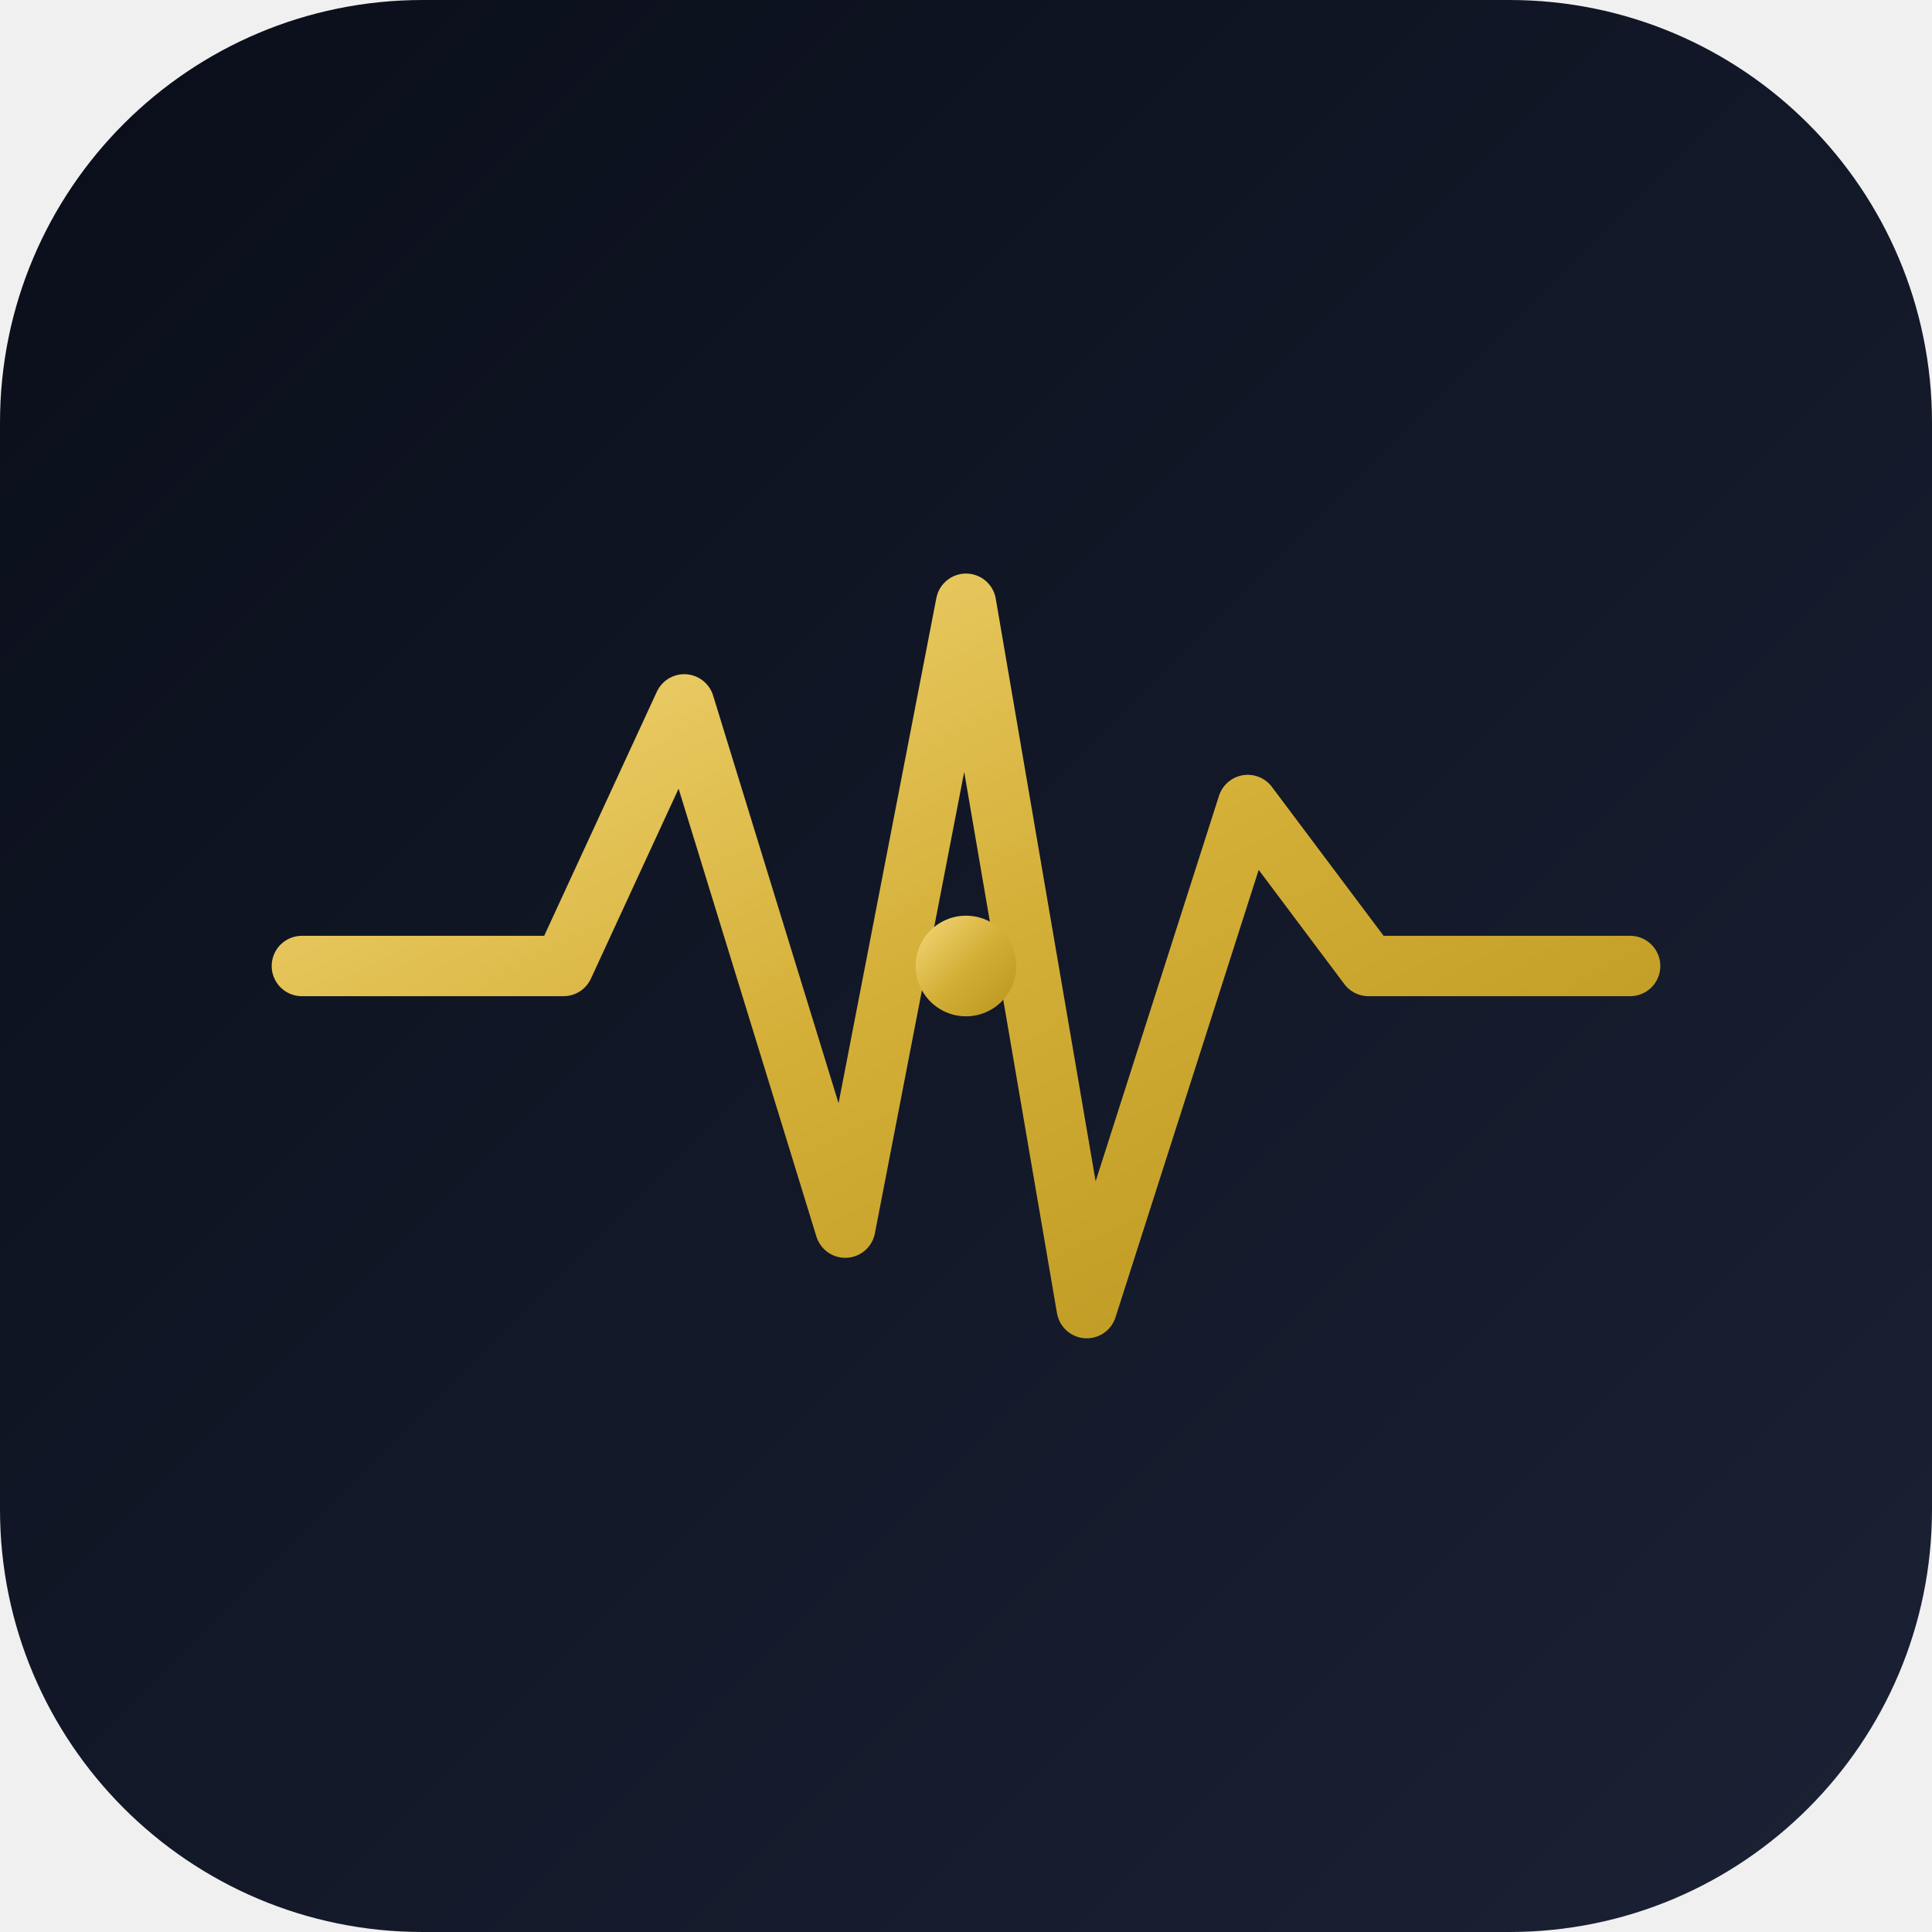
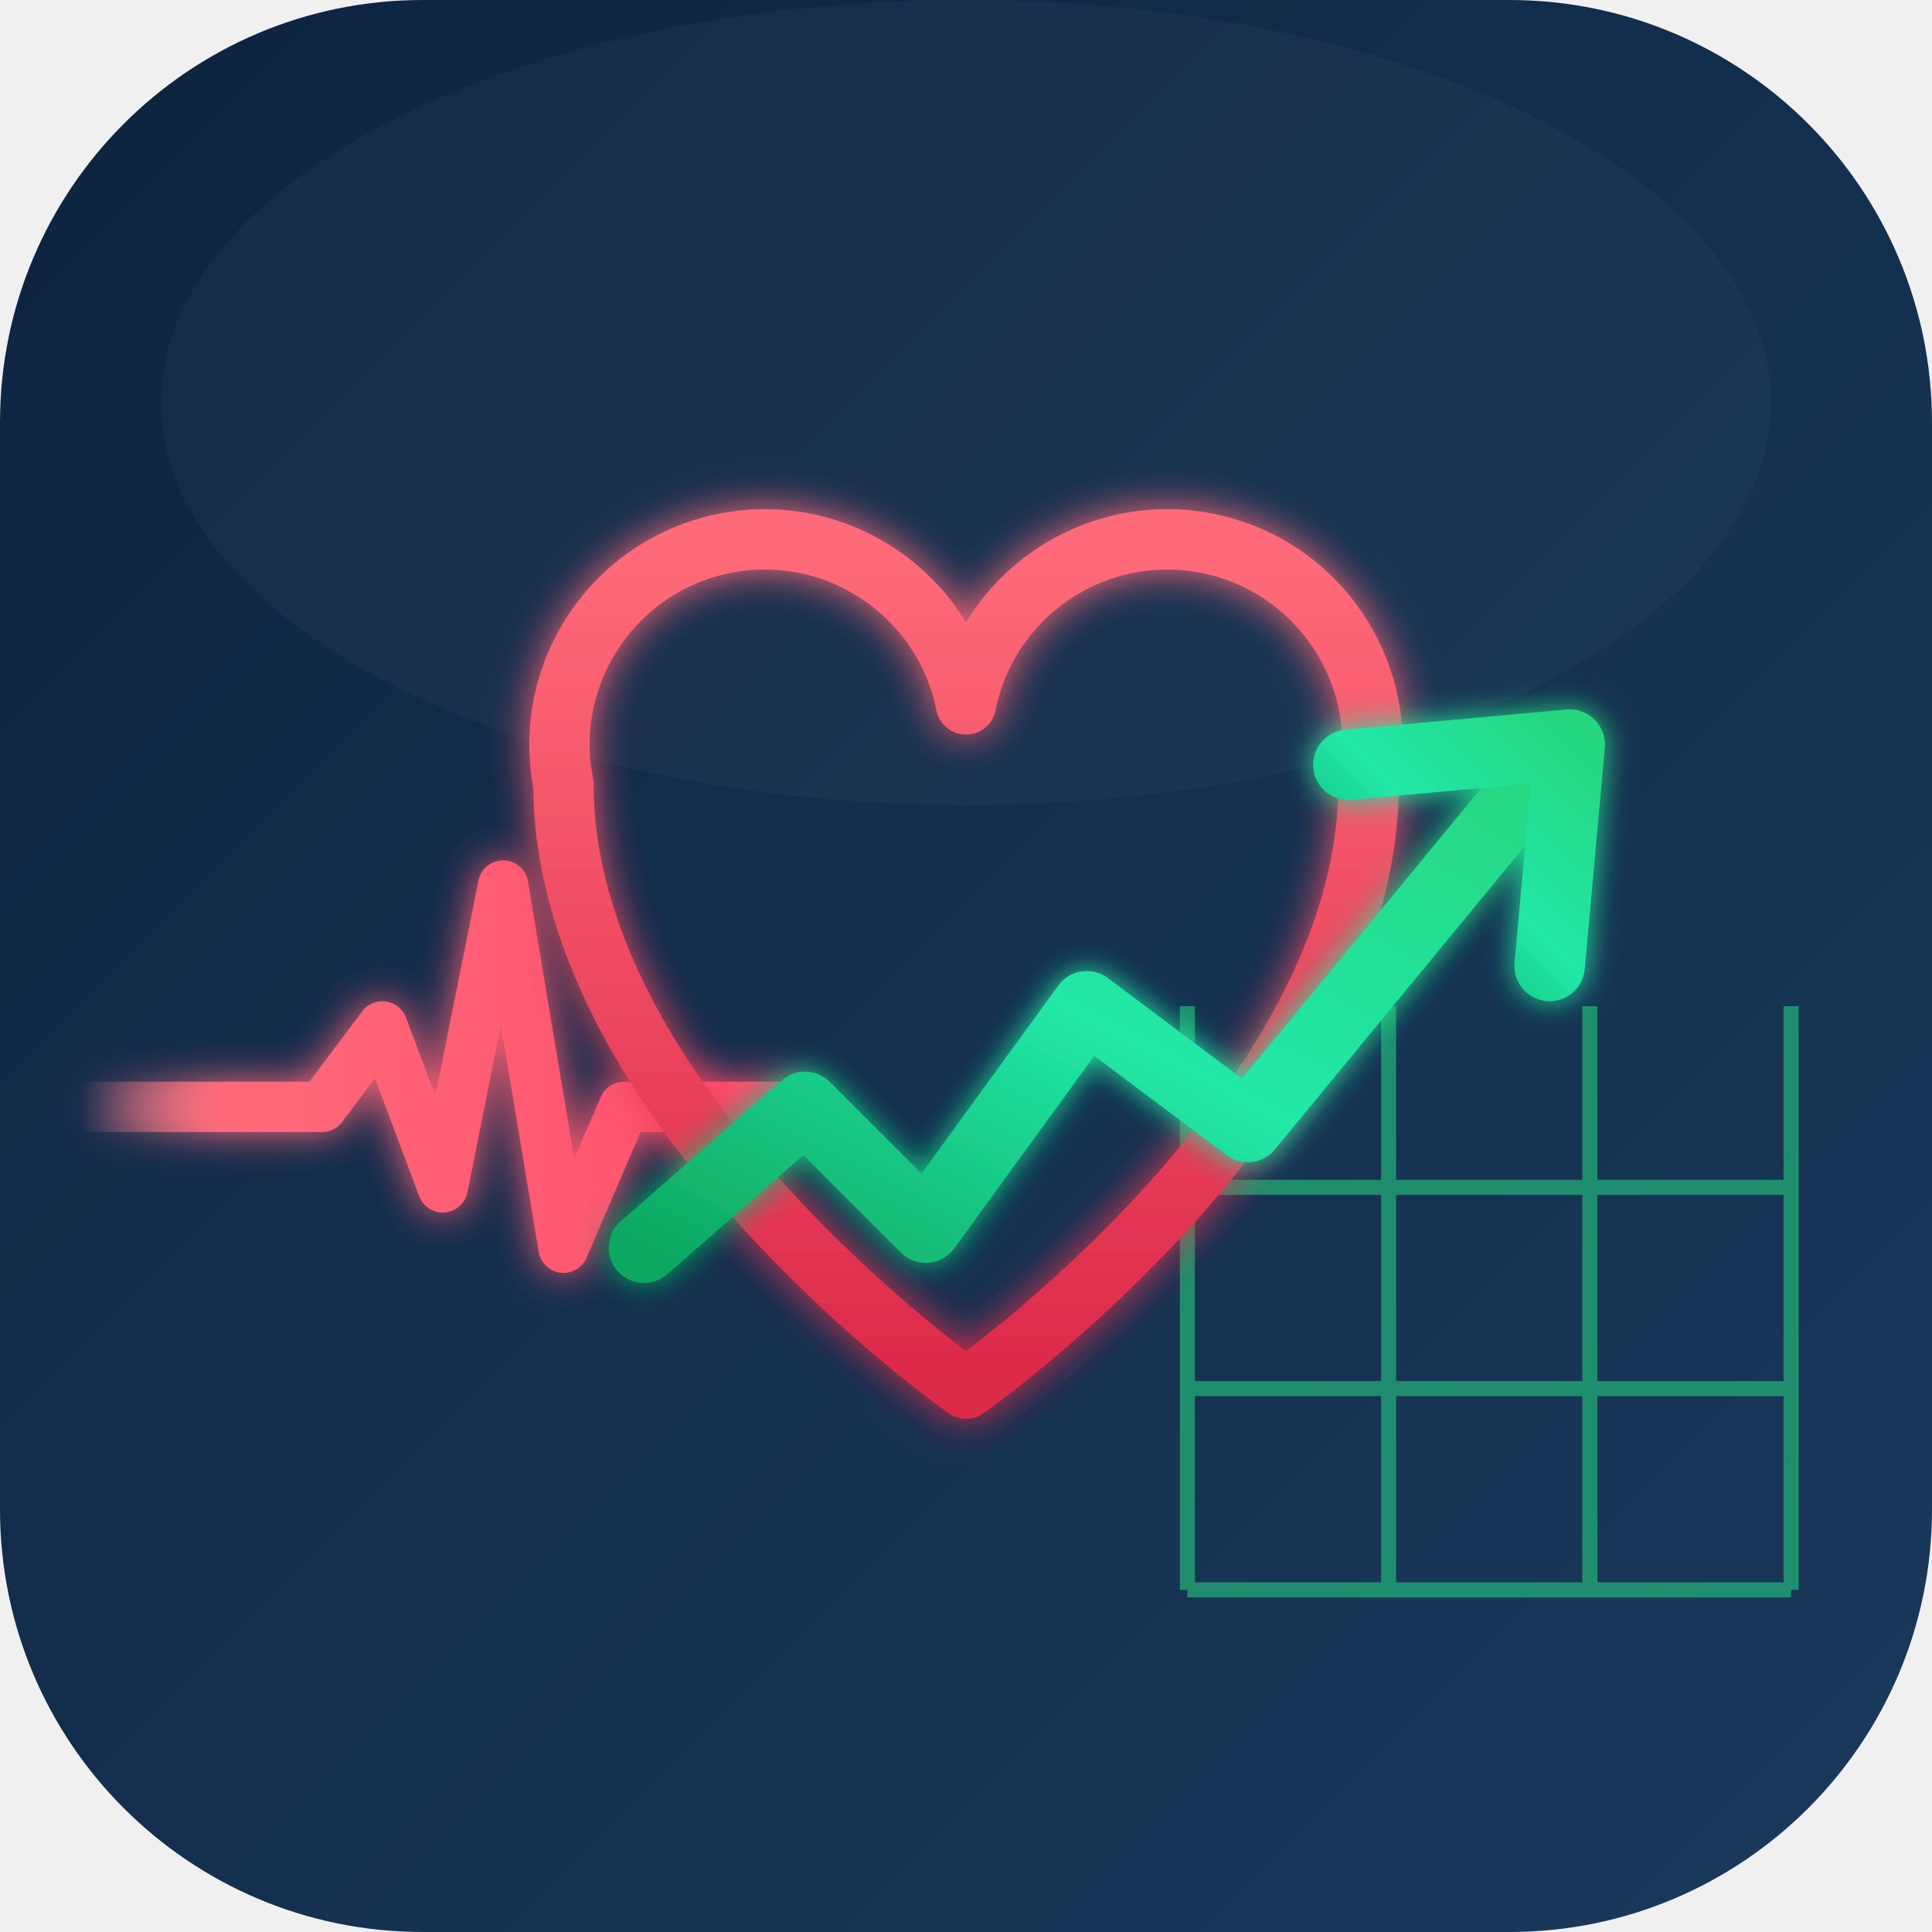
<svg xmlns="http://www.w3.org/2000/svg" viewBox="0 0 192 192">
  <defs>
    <linearGradient id="bg" x1="0%" y1="0%" x2="100%" y2="100%">
-       <stop offset="0%" stop-color="#0a0e1a" />
-       <stop offset="100%" stop-color="#1a2235" />
+       <stop offset="0%" stop-color="#0d2340" />
+       <stop offset="100%" stop-color="#1a3a5c" />
    </linearGradient>
-     <linearGradient id="gold" x1="0%" y1="0%" x2="100%" y2="100%">
-       <stop offset="0%" stop-color="#f5d97b" />
-       <stop offset="50%" stop-color="#d4af37" />
-       <stop offset="100%" stop-color="#b8941e" />
+     <linearGradient id="heartGrad" x1="0%" y1="0%" x2="0%" y2="100%">
+       <stop offset="0%" stop-color="#ff6b7a" />
+       <stop offset="100%" stop-color="#dc2949" />
    </linearGradient>
+     <linearGradient id="pulseRed" x1="0%" y1="0%" x2="100%" y2="0%">
+       <stop offset="0%" stop-color="#ff8896" stop-opacity="0" />
+       <stop offset="20%" stop-color="#ff6b7a" />
+       <stop offset="100%" stop-color="#ff4d6d" />
+     </linearGradient>
+     <linearGradient id="arrowGrad" x1="0%" y1="100%" x2="100%" y2="0%">
+       <stop offset="0%" stop-color="#0ea860" />
+       <stop offset="50%" stop-color="#22e8a8" />
+       <stop offset="100%" stop-color="#26d782" />
+     </linearGradient>
+     <filter id="redGlow" x="-50%" y="-50%" width="200%" height="200%">
+       <feGaussianBlur stdDeviation="2" result="blur" />
+       <feMerge>
+         <feMergeNode in="blur" />
+         <feMergeNode in="SourceGraphic" />
+       </feMerge>
+     </filter>
+     <filter id="greenGlow" x="-50%" y="-50%" width="200%" height="200%">
+       <feGaussianBlur stdDeviation="1.5" result="blur" />
+       <feMerge>
+         <feMergeNode in="blur" />
+         <feMergeNode in="SourceGraphic" />
+       </feMerge>
+     </filter>
  </defs>
  <rect width="192" height="192" rx="42" fill="url(#bg)" />
-   <path d="M 30 96 L 56 96 L 68 70 L 84 122 L 96 60 L 108 130 L 124 80 L 136 96 L 162 96" fill="none" stroke="url(#gold)" stroke-width="6" stroke-linecap="round" stroke-linejoin="round" />
-   <circle cx="96" cy="96" r="5" fill="url(#gold)" />
+   <ellipse cx="96" cy="40" rx="80" ry="40" fill="#ffffff" opacity="0.03" />
+   <g opacity="0.55" stroke="#26d782" stroke-width="1.5" fill="none">
+     <line x1="118" y1="100" x2="118" y2="158" />
+     <line x1="138" y1="100" x2="138" y2="158" />
+     <line x1="158" y1="100" x2="158" y2="158" />
+     <line x1="178" y1="100" x2="178" y2="158" />
+     <line x1="118" y1="118" x2="178" y2="118" />
+     <line x1="118" y1="138" x2="178" y2="138" />
+     <line x1="118" y1="158" x2="178" y2="158" />
+   </g>
+   <g filter="url(#redGlow)">
+     <path d="M 8 110              L 32 110              L 38 102              L 44 118              L 50 88              L 56 124              L 62 110              L 78 110" fill="none" stroke="url(#pulseRed)" stroke-width="5" stroke-linecap="round" stroke-linejoin="round" />
+   </g>
+   <g filter="url(#redGlow)">
+     <path d="M 96 138              C 96 138 56 110 56 78              A 20 20 0 0 1 96 70              A 20 20 0 0 1 136 78              C 136 110 96 138 96 138 Z" fill="none" stroke="url(#heartGrad)" stroke-width="6" stroke-linejoin="round" />
+   </g>
+   <g filter="url(#greenGlow)">
+     <path d="M 64 124              L 80 110              L 92 122              L 108 100              L 124 112              L 152 78" fill="none" stroke="url(#arrowGrad)" stroke-width="7" stroke-linecap="round" stroke-linejoin="round" />
+     <path d="M 134 76 L 156 74 L 154 96" fill="none" stroke="url(#arrowGrad)" stroke-width="7" stroke-linecap="round" stroke-linejoin="round" />
+   </g>
</svg>
